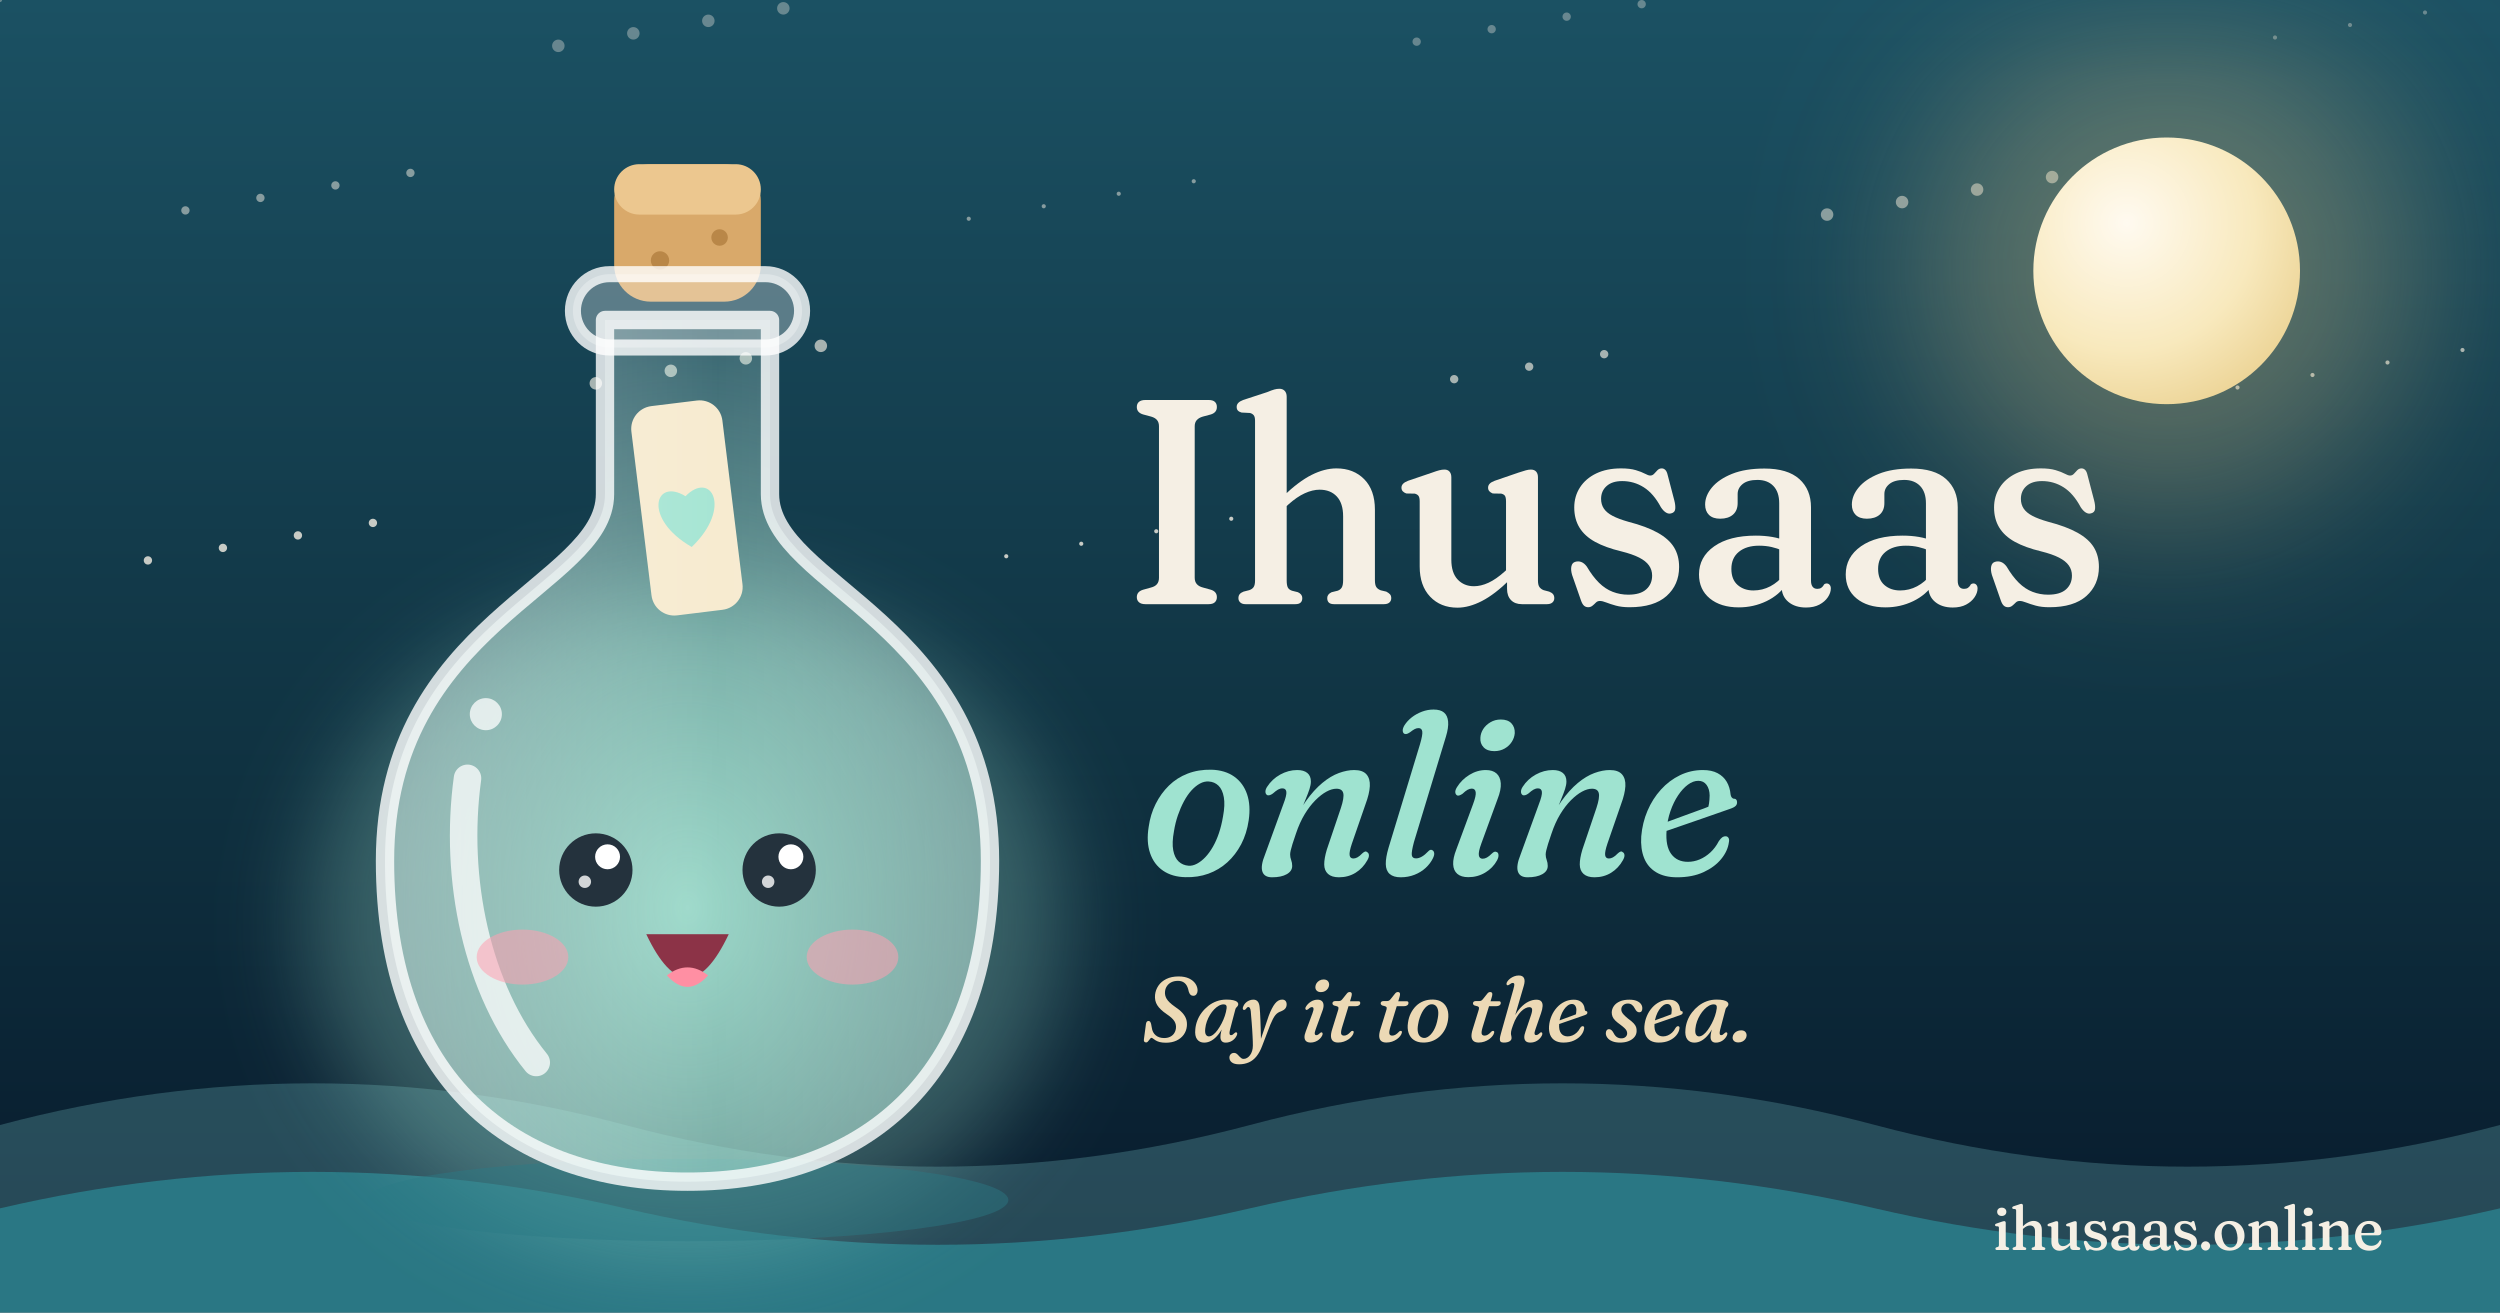
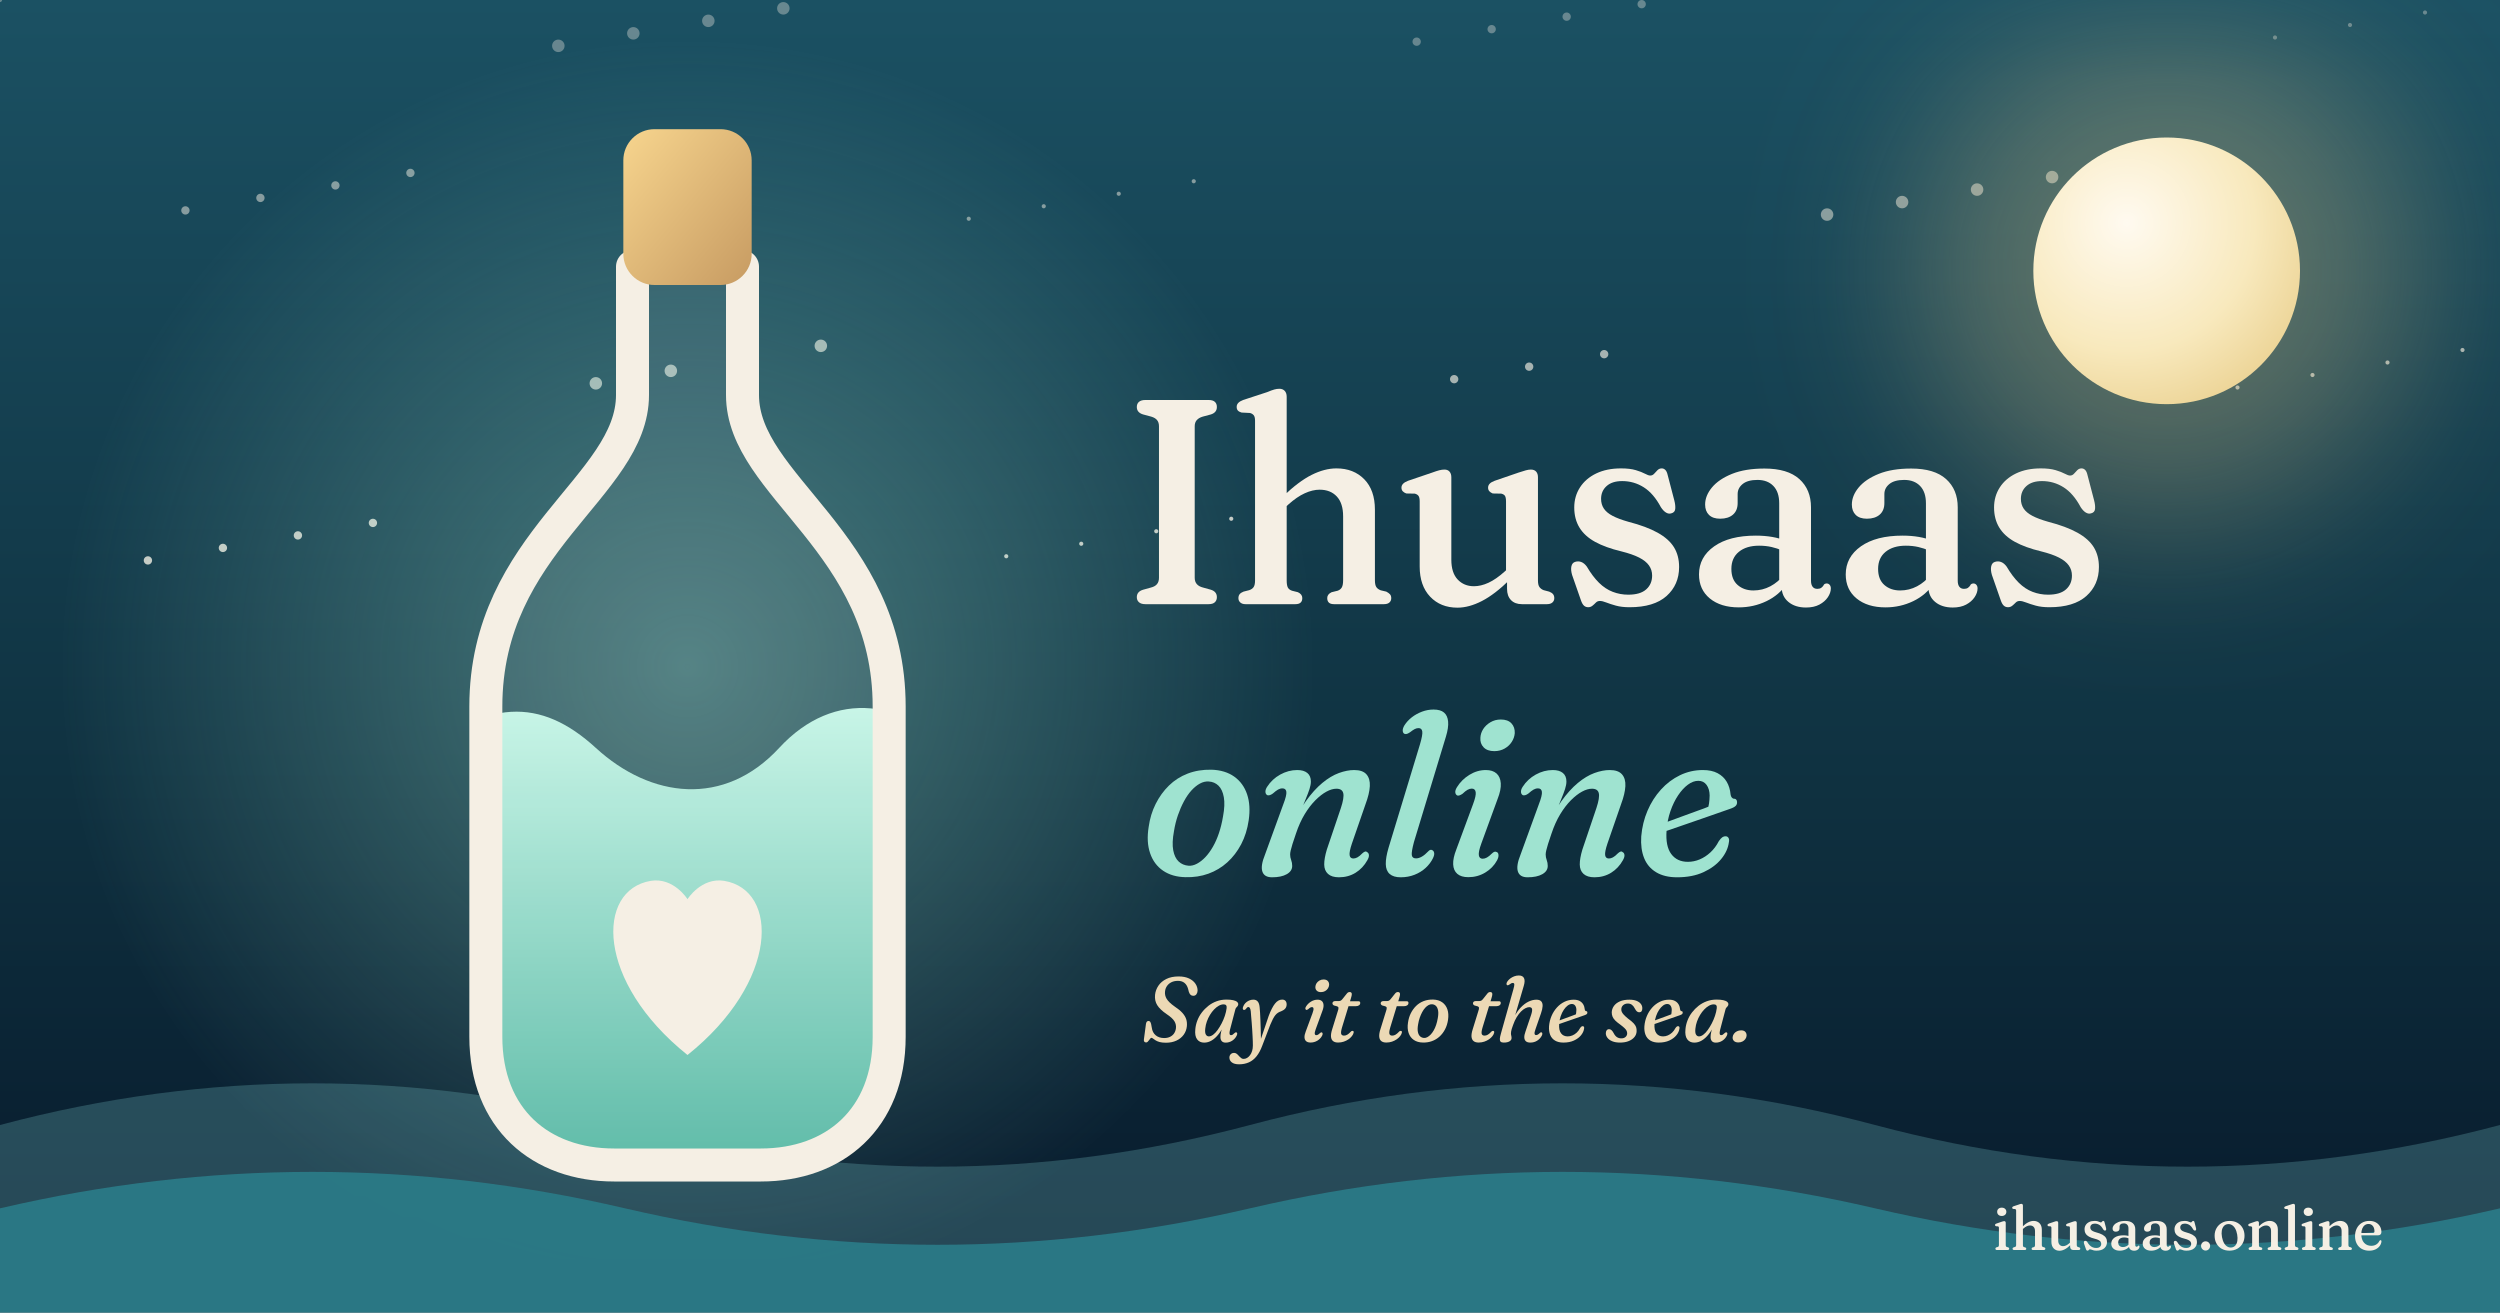
<svg xmlns="http://www.w3.org/2000/svg" width="1200" height="630" viewBox="0 0 1200 630">
  <defs>
    <clipPath id="oc">
-       <path d="M82 38 L82 76 C82 96 34 104 34 156 C34 204 62 226 100 226 C138 226 166 204 166 156 C166 104 118 96 118 76 L118 38 Z" />
+       <path d="M24 20 H36 V34 C36 44 52 50 52 68 V104 C52 113 46 118 38 118 H22 C14 118 8 113 8 104 V68 C8 50 24 44 24 34 Z" />
    </clipPath>
-     <linearGradient id="og" x1="0" x2="1">
-       <stop offset="0" stop-color="#fff" stop-opacity=".34" />
-       <stop offset=".55" stop-color="#fff" stop-opacity=".08" />
-       <stop offset="1" stop-color="#fff" stop-opacity=".22" />
+     <linearGradient id="ol" x1="0" y1="0" x2="0" y2="1">
+       <stop offset="0" stop-color="#c4f5e6" />
+       <stop offset="1" stop-color="#46b09b" />
    </linearGradient>
-     <radialGradient id="ol" cx=".5" cy=".62" r=".6">
-       <stop offset="0" stop-color="#9fe3d0" stop-opacity=".9" />
-       <stop offset="1" stop-color="#9fe3d0" stop-opacity=".14" />
-     </radialGradient>
-     <filter id="ob" x="-50%" y="-50%" width="200%" height="200%">
-       <feGaussianBlur stdDeviation="10" />
-     </filter>
+     <linearGradient id="ok" x1="0" y1="0" x2="1" y2="1">
+       <stop offset="0" stop-color="#f7d58e" />
+       <stop offset="1" stop-color="#c79b62" />
+     </linearGradient>
    <linearGradient id="bg" x1="0" y1="0" x2="0" y2="1">
      <stop offset="0" stop-color="#1b5163" />
      <stop offset=".6" stop-color="#0f3140" />
      <stop offset="1" stop-color="#07182a" />
    </linearGradient>
    <radialGradient id="moon" cx=".35" cy=".32" r=".8">
      <stop offset="0" stop-color="#fffaf0" />
      <stop offset=".6" stop-color="#f8e9bd" />
      <stop offset="1" stop-color="#ead08f" />
+     </radialGradient>
+     <radialGradient id="halo" cx=".5" cy=".5" r=".5">
+       <stop offset="0" stop-color="#9fe3d0" stop-opacity=".4" />
+       <stop offset="1" stop-color="#9fe3d0" stop-opacity="0" />
    </radialGradient>
    <filter id="mb" x="-100%" y="-100%" width="300%" height="300%">
      <feGaussianBlur stdDeviation="40" />
    </filter>
  </defs>
  <rect width="1200" height="630" fill="url(#bg)" />
  <circle cx="0" cy="0" r="1" fill="#f5efe4" opacity="0.35" />
  <circle cx="197" cy="83" r="2" fill="#f5efe4" opacity="0.5" />
  <circle cx="394" cy="166" r="3" fill="#f5efe4" opacity="0.65" />
  <circle cx="591" cy="249" r="1" fill="#f5efe4" opacity="0.8" />
  <circle cx="788" cy="2" r="2" fill="#f5efe4" opacity="0.35" />
  <circle cx="985" cy="85" r="3" fill="#f5efe4" opacity="0.5" />
  <circle cx="1182" cy="168" r="1" fill="#f5efe4" opacity="0.65" />
  <circle cx="179" cy="251" r="2" fill="#f5efe4" opacity="0.8" />
  <circle cx="376" cy="4" r="3" fill="#f5efe4" opacity="0.35" />
  <circle cx="573" cy="87" r="1" fill="#f5efe4" opacity="0.5" />
  <circle cx="770" cy="170" r="2" fill="#f5efe4" opacity="0.65" />
  <circle cx="967" cy="253" r="3" fill="#f5efe4" opacity="0.8" />
  <circle cx="1164" cy="6" r="1" fill="#f5efe4" opacity="0.35" />
  <circle cx="161" cy="89" r="2" fill="#f5efe4" opacity="0.5" />
  <circle cx="358" cy="172" r="3" fill="#f5efe4" opacity="0.65" />
  <circle cx="555" cy="255" r="1" fill="#f5efe4" opacity="0.8" />
  <circle cx="752" cy="8" r="2" fill="#f5efe4" opacity="0.35" />
  <circle cx="949" cy="91" r="3" fill="#f5efe4" opacity="0.5" />
  <circle cx="1146" cy="174" r="1" fill="#f5efe4" opacity="0.65" />
  <circle cx="143" cy="257" r="2" fill="#f5efe4" opacity="0.8" />
  <circle cx="340" cy="10" r="3" fill="#f5efe4" opacity="0.35" />
  <circle cx="537" cy="93" r="1" fill="#f5efe4" opacity="0.5" />
  <circle cx="734" cy="176" r="2" fill="#f5efe4" opacity="0.65" />
  <circle cx="931" cy="259" r="3" fill="#f5efe4" opacity="0.8" />
  <circle cx="1128" cy="12" r="1" fill="#f5efe4" opacity="0.35" />
  <circle cx="125" cy="95" r="2" fill="#f5efe4" opacity="0.5" />
  <circle cx="322" cy="178" r="3" fill="#f5efe4" opacity="0.65" />
  <circle cx="519" cy="261" r="1" fill="#f5efe4" opacity="0.8" />
  <circle cx="716" cy="14" r="2" fill="#f5efe4" opacity="0.35" />
  <circle cx="913" cy="97" r="3" fill="#f5efe4" opacity="0.5" />
  <circle cx="1110" cy="180" r="1" fill="#f5efe4" opacity="0.65" />
  <circle cx="107" cy="263" r="2" fill="#f5efe4" opacity="0.8" />
  <circle cx="304" cy="16" r="3" fill="#f5efe4" opacity="0.35" />
  <circle cx="501" cy="99" r="1" fill="#f5efe4" opacity="0.5" />
  <circle cx="698" cy="182" r="2" fill="#f5efe4" opacity="0.65" />
  <circle cx="895" cy="265" r="3" fill="#f5efe4" opacity="0.8" />
  <circle cx="1092" cy="18" r="1" fill="#f5efe4" opacity="0.35" />
  <circle cx="89" cy="101" r="2" fill="#f5efe4" opacity="0.5" />
  <circle cx="286" cy="184" r="3" fill="#f5efe4" opacity="0.65" />
  <circle cx="483" cy="267" r="1" fill="#f5efe4" opacity="0.8" />
  <circle cx="680" cy="20" r="2" fill="#f5efe4" opacity="0.35" />
  <circle cx="877" cy="103" r="3" fill="#f5efe4" opacity="0.5" />
  <circle cx="1074" cy="186" r="1" fill="#f5efe4" opacity="0.65" />
  <circle cx="71" cy="269" r="2" fill="#f5efe4" opacity="0.8" />
  <circle cx="268" cy="22" r="3" fill="#f5efe4" opacity="0.35" />
  <circle cx="465" cy="105" r="1" fill="#f5efe4" opacity="0.5" />
  <circle cx="1040" cy="130" r="120" fill="#f7d58e" opacity=".3" filter="url(#mb)" />
  <circle cx="1040" cy="130" r="64" fill="url(#moon)" />
+   <circle cx="330" cy="320" r="300" fill="url(#halo)" />
  <path d="M0 540 Q150 500 300 540 T600 540 T900 540 T1200 540 V630 H0Z" fill="#7fd0d2" opacity=".25" />
  <path d="M0 580 Q150 545 300 580 T600 580 T900 580 T1200 580 V630 H0Z" fill="#2a7a86" opacity=".95" />
-   <g transform="translate(110 70) scale(2.2)">
-     <ellipse cx="100" cy="170" rx="82" ry="72" fill="#9fe3d0" opacity=".3" filter="url(#ob)" />
-     <ellipse cx="100" cy="230" rx="70" ry="9" fill="#2a7a86" opacity=".45" />
+   <g transform="translate(198.00 40.00) scale(4.4)">
    <g clip-path="url(#oc)">
-       <rect x="20" y="36" width="160" height="210" fill="url(#ol)" />
+       <path d="M0 74 C8 67 14 67 20 72.5 S34 79 40 72.5 S54 67 60 74 V124 H0 Z" fill="url(#ol)" />
    </g>
-     <g transform="rotate(-7 100 80)">
-       <rect x="90" y="56" width="20" height="46" rx="5" fill="#f6e9cc" />
-       <path transform="translate(100 82) scale(0.62)" d="M0 9 C-16 -3 -10 -17 0 -9 C10 -17 16 -3 0 9Z" fill="#9fe3d0" />
-     </g>
-     <g>
-       <rect x="84" y="4" width="32" height="30" rx="8" fill="#d9a96a" />
-       <rect x="84" y="4" width="32" height="11" rx="5.5" fill="#ecc78f" />
-       <circle cx="94" cy="25" r="2" fill="#b98748" />
-       <circle cx="107" cy="20" r="1.8" fill="#b98748" />
-     </g>
-     <path d="M82 38 L82 76 C82 96 34 104 34 156 C34 204 62 226 100 226 C138 226 166 204 166 156 C166 104 118 96 118 76 L118 38 Z" fill="url(#og)" stroke="#fff" stroke-opacity=".8" stroke-width="4" stroke-linejoin="round" />
-     <rect x="75" y="28" width="50" height="16" rx="8" fill="#fff" fill-opacity=".3" stroke="#fff" stroke-opacity=".8" stroke-width="3.5" />
-     <path d="M52 138 C49 160 54 184 67 200" stroke="#fff" stroke-opacity=".75" stroke-width="6" stroke-linecap="round" fill="none" />
-     <circle cx="56" cy="124" r="3.5" fill="#fff" fill-opacity=".75" />
-     <circle cx="80" cy="158" r="8" fill="#24323d" />
-     <circle cx="82.56" cy="155.12" r="2.72" fill="#fff" />
-     <circle cx="77.6" cy="160.56" r="1.36" fill="#fff" opacity=".8" />
-     <circle cx="120" cy="158" r="8" fill="#24323d" />
-     <circle cx="122.56" cy="155.12" r="2.72" fill="#fff" />
-     <circle cx="117.6" cy="160.56" r="1.36" fill="#fff" opacity=".8" />
-     <ellipse cx="64" cy="177" rx="10" ry="6" fill="#ff9fb0" opacity="0.55" />
-     <ellipse cx="136" cy="177" rx="10" ry="6" fill="#ff9fb0" opacity="0.55" />
-     <path d="M91 172 Q100 191 109 172 Z" fill="#8c3347" />
-     <path d="M95.5 181 Q100 186 104.5 181 Q100 177.5 95.5 181Z" fill="#ff8fa3" />
+     <path d="M24 20 H36 V34 C36 44 52 50 52 68 V104 C52 113 46 118 38 118 H22 C14 118 8 113 8 104 V68 C8 50 24 44 24 34 Z" fill="#f5efe4" fill-opacity=".07" stroke="#f5efe4" stroke-width="3.6" stroke-linejoin="round" />
+     <rect x="23" y="5" width="14" height="17" rx="3.4" fill="url(#ok)" />
+     <path d="M30 106 C20 98 20 88 26 87 C28.5 86.6 30 89 30 89 C30 89 31.5 86.6 34 87 C40 88 40 98 30 106 Z" fill="#f5efe4" />
  </g>
  <g fill="#f5efe4">
    <path transform="translate(540.00 290.00) scale(0.07 -0.07)" d="M478 181Q478 154 492.5 137.5Q507 121 535 114L589 99Q630 86 630 48Q630 26 616 13Q602 0 574 0L139 0Q111 0 96 13Q81 26 81 48Q81 86 124 99L178 114Q206 121 219.5 137.5Q233 154 233 181L233 1220Q233 1246 220 1262Q207 1278 180 1286L124 1301Q81 1314 81 1352Q81 1375 96 1387.5Q111 1400 139 1400L574 1400Q602 1400 616 1387.5Q630 1375 630 1352Q630 1314 589 1301L533 1286Q506 1278 492 1262Q478 1246 478 1220Z" />
    <path transform="translate(589.89 290.00) scale(0.07 -0.07)" d="M369 648L325 696L370 738Q478 842 567 886.5Q656 931 737 931Q855 931 928 856.5Q1001 782 1001 648L1001 165Q1001 132 1010.5 117.5Q1020 103 1041 95L1079 86Q1096 77 1104.5 67.5Q1113 58 1113 41Q1113 23 1100.5 11.5Q1088 0 1063 0L720 0Q674 0 674 42Q674 68 704 82L745 92Q765 99 774 115Q783 131 783 165L783 602Q783 692 739.5 738.5Q696 785 622 785Q574 785 520 760.5Q466 736 407 683ZM396 1422L396 163Q396 129 404 114Q412 99 433 92L473 82Q503 68 503 42Q503 0 456 0L113 0Q91 0 78 11.5Q65 23 65 41Q65 58 73.5 68.5Q82 79 100 86L139 96Q160 103 169.5 117.5Q179 132 179 162L179 1258Q179 1285 169.5 1296Q160 1307 144 1311L86 1314Q69 1319 61 1328Q53 1337 53 1353Q53 1368 63.5 1379.5Q74 1391 97 1400L262 1454Q293 1467 311 1472Q329 1477 346 1477Q369 1477 382.5 1462.5Q396 1448 396 1422Z" />
    <path transform="translate(670.53 290.00) scale(0.07 -0.07)" d="M755 105L755 178L748 187L748 704Q748 732 740.5 743Q733 754 715 758L657 759Q642 765 633.5 774.5Q625 784 625 799Q625 814 635.5 825.5Q646 837 670 846L833 902Q864 912 883 917.5Q902 923 918 923Q942 923 954.5 909Q967 895 967 870L967 163Q967 131 977.5 117Q988 103 1006 96L1044 86Q1062 79 1070.5 68.5Q1079 58 1079 41Q1079 23 1066 11.5Q1053 0 1029 0L857 0Q809 0 782 28Q755 56 755 105ZM156 258L156 704Q156 732 147.5 743Q139 754 122 758L64 759Q48 765 39.5 774.5Q31 784 31 799Q31 814 42 825.5Q53 837 76 846L241 902Q271 913 290 918Q309 923 326 923Q348 923 360.5 909Q373 895 373 870L373 305Q373 215 416.5 169Q460 123 528 123Q576 123 628 147Q680 171 739 224L778 259L821 210L775 169Q671 67 582.5 21.5Q494 -24 415 -24Q299 -24 227.5 51.5Q156 127 156 258Z" />
    <path transform="translate(749.55 290.00) scale(0.07 -0.07)" d="M416 844Q347 844 309 810Q271 776 271 722Q271 684 290 655.5Q309 627 350 605.5Q391 584 458 565Q582 533 659 490Q736 447 771 390Q806 333 806 255Q806 133 720 56Q634 -21 466 -21Q412 -21 372.5 -10Q333 1 306.5 11.5Q280 22 263 22Q246 22 235 10.5Q224 -1 211.5 -11Q199 -21 183 -21Q166 -21 154 -10.5Q142 0 133 26L72 201Q62 236 67.5 260Q73 284 93 290Q115 297 135.5 289Q156 281 173 258Q213 190 256.5 147Q300 104 351 84.5Q402 65 457 65Q540 65 580.5 101.5Q621 138 621 196Q621 235 599.5 265.5Q578 296 532 319.5Q486 343 410 362Q301 388 229.5 427.5Q158 467 122.5 525.5Q87 584 87 663Q87 740 126.5 801Q166 862 238 896.5Q310 931 408 931Q469 931 509 919Q549 907 572 894.5Q595 882 608 882Q624 882 635 894.5Q646 907 658 919Q670 931 687 931Q701 931 711.5 920.5Q722 910 727 888L773 712Q782 677 779.5 653Q777 629 753 623Q735 617 716.5 628Q698 639 681 665Q631 759 563.5 801.5Q496 844 416 844Z" />
    <path transform="translate(810.20 290.00) scale(0.07 -0.07)" d="M643 117L643 144L626 155L626 692Q626 769 586 810.5Q546 852 477 852Q410 852 375.5 824Q341 796 341 755L341 693Q341 642 309 614Q277 586 221 586Q171 586 144.5 612Q118 638 118 683Q118 744 165 800.5Q212 857 302.5 893.5Q393 930 525 930Q684 930 764 858Q844 786 844 664L844 161Q844 134 855 119.5Q866 105 887 105Q904 105 914 112Q924 119 930 129Q932 136 939 139Q946 142 951 142Q964 142 972 132.5Q980 123 980 108Q980 78 959.5 47.5Q939 17 901.5 -3Q864 -23 810 -23Q735 -23 689 15.5Q643 54 643 117ZM76 204Q76 323 180 396.5Q284 470 466 470Q526 470 578 461Q630 452 668 435L649 367Q613 383 573.5 392Q534 401 488 401Q401 401 349.5 359Q298 317 298 242Q298 169 341 131.5Q384 94 449 94Q511 94 565 122.5Q619 151 659 202L680 142Q627 63 538.5 20.5Q450 -22 349 -22Q225 -22 150.5 39Q76 100 76 204Z" />
    <path transform="translate(880.63 290.00) scale(0.07 -0.07)" d="M643 117L643 144L626 155L626 692Q626 769 586 810.5Q546 852 477 852Q410 852 375.5 824Q341 796 341 755L341 693Q341 642 309 614Q277 586 221 586Q171 586 144.5 612Q118 638 118 683Q118 744 165 800.5Q212 857 302.5 893.5Q393 930 525 930Q684 930 764 858Q844 786 844 664L844 161Q844 134 855 119.5Q866 105 887 105Q904 105 914 112Q924 119 930 129Q932 136 939 139Q946 142 951 142Q964 142 972 132.5Q980 123 980 108Q980 78 959.5 47.5Q939 17 901.5 -3Q864 -23 810 -23Q735 -23 689 15.5Q643 54 643 117ZM76 204Q76 323 180 396.5Q284 470 466 470Q526 470 578 461Q630 452 668 435L649 367Q613 383 573.5 392Q534 401 488 401Q401 401 349.5 359Q298 317 298 242Q298 169 341 131.5Q384 94 449 94Q511 94 565 122.5Q619 151 659 202L680 142Q627 63 538.5 20.5Q450 -22 349 -22Q225 -22 150.5 39Q76 100 76 204Z" />
    <path transform="translate(951.06 290.00) scale(0.07 -0.07)" d="M416 844Q347 844 309 810Q271 776 271 722Q271 684 290 655.5Q309 627 350 605.5Q391 584 458 565Q582 533 659 490Q736 447 771 390Q806 333 806 255Q806 133 720 56Q634 -21 466 -21Q412 -21 372.5 -10Q333 1 306.5 11.5Q280 22 263 22Q246 22 235 10.5Q224 -1 211.5 -11Q199 -21 183 -21Q166 -21 154 -10.5Q142 0 133 26L72 201Q62 236 67.5 260Q73 284 93 290Q115 297 135.5 289Q156 281 173 258Q213 190 256.5 147Q300 104 351 84.5Q402 65 457 65Q540 65 580.5 101.5Q621 138 621 196Q621 235 599.5 265.5Q578 296 532 319.5Q486 343 410 362Q301 388 229.5 427.5Q158 467 122.5 525.5Q87 584 87 663Q87 740 126.5 801Q166 862 238 896.5Q310 931 408 931Q469 931 509 919Q549 907 572 894.5Q595 882 608 882Q624 882 635 894.5Q646 907 658 919Q670 931 687 931Q701 931 711.5 920.5Q722 910 727 888L773 712Q782 677 779.5 653Q777 629 753 623Q735 617 716.5 628Q698 639 681 665Q631 759 563.5 801.5Q496 844 416 844Z" />
  </g>
  <g fill="#9fe3d0">
    <path transform="translate(548.00 420.00) scale(0.055 -0.055)" d="M609 919Q729 915 808 858.5Q887 802 920 704.5Q953 607 934 477Q917 361 868.5 268.5Q820 176 747.5 110.5Q675 45 582.5 11.5Q490 -22 383 -19Q267 -17 187 37.5Q107 92 73.5 190.5Q40 289 61 419Q76 528 122 620Q168 712 238 780.5Q308 849 401.5 885Q495 921 609 919ZM409 81Q444 78 482.5 98.5Q521 119 556 156Q591 193 621.5 246Q652 299 674.5 366Q697 433 710 511Q729 612 717 679Q705 746 670.5 779.5Q636 813 586 816Q547 819 508.5 798Q470 777 434.5 738Q399 699 369 643Q339 587 316.5 522Q294 457 282 383Q263 281 275.5 215.5Q288 150 323 117.5Q358 85 409 81Z" />
    <path transform="translate(601.83 420.00) scale(0.055 -0.055)" d="M119 696Q103 704 101.5 724Q100 744 115 768Q159 837 230.5 876.5Q302 916 379 916Q436 916 467 890.5Q498 865 498 816Q498 787 486 750Q474 713 452.5 661.5Q431 610 404.5 544Q378 478 352 389L324 400Q384 546 454 644Q524 742 597.5 803Q671 864 742.5 890Q814 916 876 916Q950 916 983 878.5Q1016 841 1012.5 775Q1009 709 975 618L856 274Q832 203 836 173.5Q840 144 869 144Q885 144 903.5 153.5Q922 163 947 189Q959 200 969.5 204Q980 208 988 200Q1002 194 1004.5 175.5Q1007 157 991 129Q952 59 888 19.5Q824 -20 743 -20Q680 -20 647.5 9.5Q615 39 614.5 91.5Q614 144 637 221L760 585Q790 676 780.5 714.5Q771 753 721 753Q681 753 634 727.5Q587 702 537.5 652.5Q488 603 444 530.5Q400 458 368 362Q348 305 337.5 270.5Q327 236 322 214.5Q317 193 317 179Q317 154 326 130.5Q335 107 335 79Q335 34 287.5 7Q240 -20 159 -20Q91 -20 74.5 30.5Q58 81 98 179L257 616Q288 696 284 726Q280 756 250 756Q230 756 211.5 745.5Q193 735 166 711Q151 700 139.5 697Q128 694 119 696Z" />
    <path transform="translate(661.71 420.00) scale(0.055 -0.055)" d="M588 1208L309 288Q286 202 290 173.5Q294 145 327 145Q351 145 378 160.5Q405 176 432 205Q442 216 451 219Q460 222 468 217Q481 212 485 194Q489 176 475 147Q453 101 411.5 62.5Q370 24 314 2Q258 -20 193 -20Q130 -20 97 9Q64 38 63 95Q62 152 87 237L361 1139Q386 1223 381.5 1252.5Q377 1282 349 1282Q332 1282 315.5 1273.5Q299 1265 275 1246Q260 1236 249 1232Q238 1228 226 1232Q213 1238 211 1257.5Q209 1277 225 1305Q251 1346 290.5 1376.5Q330 1407 379 1425.5Q428 1444 480 1444Q540 1444 571 1418Q602 1392 607 1339.5Q612 1287 588 1208Z" />
    <path transform="translate(692.60 420.00) scale(0.055 -0.055)" d="M335 274Q309 203 313.5 172.5Q318 142 347 142Q365 142 384 152.5Q403 163 427 187Q439 199 449.5 202.5Q460 206 470 200Q483 196 485 175.5Q487 155 472 127Q436 61 369 21Q302 -19 222 -19Q159 -19 125.5 10Q92 39 89.5 93Q87 147 117 223L263 618Q291 693 286 723.5Q281 754 252 754Q234 754 215 743.5Q196 733 170 708Q156 699 145 695Q134 691 125 694Q110 702 108 721Q106 740 123 767Q163 832 231 874Q299 916 375 916Q434 916 467.5 886.5Q501 857 505 800.5Q509 744 477 663ZM448 1081Q387 1081 355 1114.5Q323 1148 327 1198Q329 1238 351.5 1273.5Q374 1309 414.5 1333Q455 1357 505 1357Q567 1357 598 1323.5Q629 1290 627 1238Q624 1198 601 1162Q578 1126 538.5 1103.5Q499 1081 448 1081Z" />
    <path transform="translate(724.49 420.00) scale(0.055 -0.055)" d="M119 696Q103 704 101.5 724Q100 744 115 768Q159 837 230.5 876.5Q302 916 379 916Q436 916 467 890.5Q498 865 498 816Q498 787 486 750Q474 713 452.5 661.5Q431 610 404.5 544Q378 478 352 389L324 400Q384 546 454 644Q524 742 597.5 803Q671 864 742.5 890Q814 916 876 916Q950 916 983 878.5Q1016 841 1012.5 775Q1009 709 975 618L856 274Q832 203 836 173.5Q840 144 869 144Q885 144 903.5 153.5Q922 163 947 189Q959 200 969.5 204Q980 208 988 200Q1002 194 1004.5 175.5Q1007 157 991 129Q952 59 888 19.5Q824 -20 743 -20Q680 -20 647.5 9.5Q615 39 614.5 91.5Q614 144 637 221L760 585Q790 676 780.5 714.5Q771 753 721 753Q681 753 634 727.5Q587 702 537.5 652.5Q488 603 444 530.5Q400 458 368 362Q348 305 337.5 270.5Q327 236 322 214.5Q317 193 317 179Q317 154 326 130.5Q335 107 335 79Q335 34 287.5 7Q240 -20 159 -20Q91 -20 74.5 30.5Q58 81 98 179L257 616Q288 696 284 726Q280 756 250 756Q230 756 211.5 745.5Q193 735 166 711Q151 700 139.5 697Q128 694 119 696Z" />
    <path transform="translate(784.88 420.00) scale(0.055 -0.055)" d="M163 421Q163 421 197.5 434Q232 447 289 467Q346 487 411.5 512Q477 537 541.5 559.5Q606 582 654 602L630 569Q640 593 644.5 623.5Q649 654 650 694Q649 751 623 786.5Q597 822 551 822Q506 822 460.5 788.5Q415 755 375 695.5Q335 636 307.5 556.5Q280 477 274 387Q264 252 314.5 183.5Q365 115 460 115Q513 115 563 136Q613 157 656.5 197Q700 237 731 297Q748 321 761.5 330Q775 339 791 338Q807 337 815 323Q823 309 818 286Q808 209 750.5 139Q693 69 596 24.5Q499 -20 366 -20Q256 -20 183 24Q110 68 78 148Q46 228 53 337Q63 456 107.5 560.5Q152 665 225 745.5Q298 826 391.5 871Q485 916 591 916Q668 916 719.5 888.5Q771 861 799 813.5Q827 766 833 701Q835 687 842.5 677.5Q850 668 859 666Q873 667 881 659Q889 651 889 638Q891 618 878 604Q865 590 830 578Q785 562 718.5 539Q652 516 578 490Q504 464 432 439.5Q360 415 300.5 394Q241 373 205 361.5Q169 350 169 350Z" />
  </g>
  <g fill="#ecd9b5">
    <path transform="translate(548.00 500.00) scale(0.022 -0.022)" d="M530 -23Q444 -23 389.5 -7.5Q335 8 301 30.5Q267 53 246.5 68.5Q226 84 214 84Q202 84 189.5 69.5Q177 55 162 34Q147 13 131.5 -2Q116 -17 99 -17Q72 -17 58 -1Q44 15 49 51L93 383Q97 416 111.5 434Q126 452 149 452Q172 452 185 434.5Q198 417 206 385L221 305Q235 198 307 138.5Q379 79 490 79Q562 79 616.5 104.5Q671 130 704 176Q737 222 747 286Q759 372 714.5 445.5Q670 519 542 603Q401 699 340 796Q279 893 292 1022Q303 1128 364.5 1220Q426 1312 537.5 1367.5Q649 1423 805 1423Q942 1423 1034.5 1378.5Q1127 1334 1174 1263Q1221 1192 1220 1112Q1218 1066 1194 1033.5Q1170 1001 1126 1001Q1090 1001 1067 1022Q1044 1043 1029 1088L1013 1151Q989 1238 933.5 1282.5Q878 1327 793 1327Q711 1327 650.5 1297.5Q590 1268 553.5 1216Q517 1164 510 1099Q499 1010 546 933Q593 856 717 769Q829 695 889.5 627Q950 559 972 489.5Q994 420 986 336Q975 231 916 150Q857 69 758 23Q659 -23 530 -23Z" />
    <path transform="translate(572.72 500.00) scale(0.022 -0.022)" d="M805 266Q788 199 794 170.5Q800 142 826 142Q845 142 862.5 153.5Q880 165 904 189Q917 201 927 204Q937 207 943 203Q959 197 961 180Q963 163 950 133Q917 64 852.5 21.5Q788 -21 708 -21Q653 -21 624 11Q595 43 595 101Q595 125 598 152Q601 179 610 216.5Q619 254 634.5 309.5Q650 365 673 444L690 397Q629 260 557.5 167.5Q486 75 406 27Q326 -21 240 -21Q140 -21 85.5 52Q31 125 47 273Q55 367 91 461.5Q127 556 189.5 637.5Q252 719 333 782.5Q414 846 513 882Q612 918 725 918Q814 918 872.5 905Q931 892 958.5 867.5Q986 843 983 812Q980 788 967.5 773.5Q955 759 940.5 743.5Q926 728 920 703ZM264 288Q253 197 276.5 156Q300 115 342 115Q386 115 435.5 151.5Q485 188 532 253Q579 318 620.5 397.5Q662 477 691 563Q720 649 730 731Q735 773 719 793.5Q703 814 666 814Q613 814 559.5 784Q506 754 456.5 702.5Q407 651 366.5 584Q326 517 299 441.5Q272 366 264 288Z" />
    <path transform="translate(595.15 500.00) scale(0.022 -0.022)" d="M628 561Q696 742 765.5 830Q835 918 922 918Q970 918 995 889.5Q1020 861 1020 814Q1020 761 991 724.5Q962 688 900 663Q863 651 832 631.5Q801 612 774 579Q747 546 720 494Q693 442 662 367L487 -90Q435 -230 362.5 -320Q290 -410 194.5 -452Q99 -494 -17 -494Q-121 -494 -175 -453Q-229 -412 -229 -347Q-229 -303 -200.5 -274Q-172 -245 -127 -245Q-101 -245 -80 -258Q-59 -271 -41.5 -290Q-24 -309 -5.5 -328.5Q13 -348 33.5 -362Q54 -376 81 -376Q121 -376 157 -354.5Q193 -333 221.5 -294.5Q250 -256 266.5 -202.5Q283 -149 283 -85Q284 -48 281.5 7Q279 62 276 129Q273 196 268 269Q263 342 257.5 413.5Q252 485 246 549.5Q240 614 237 664Q231 713 217.5 734.5Q204 756 186 756Q170 756 157.5 745.5Q145 735 128 711Q118 699 105 694.5Q92 690 82 693Q69 699 64 715.5Q59 732 70 761Q85 805 118 840Q151 875 197 896Q243 917 294 917Q354 917 389 876Q424 835 431 748Q436 701 440 630.5Q444 560 447.5 476Q451 392 453.5 300.5Q456 209 458 121Q460 33 462 -44L426 -37Z" />
    <path transform="translate(624.19 500.00) scale(0.022 -0.022)" d="M335 274Q309 203 313.5 172.5Q318 142 347 142Q365 142 384 152.5Q403 163 427 187Q439 199 449.5 202.5Q460 206 470 200Q483 196 485 175.5Q487 155 472 127Q436 61 369 21Q302 -19 222 -19Q159 -19 125.5 10Q92 39 89.5 93Q87 147 117 223L263 618Q291 693 286 723.5Q281 754 252 754Q234 754 215 743.5Q196 733 170 708Q156 699 145 695Q134 691 125 694Q110 702 108 721Q106 740 123 767Q163 832 231 874Q299 916 375 916Q434 916 467.5 886.5Q501 857 505 800.5Q509 744 477 663ZM448 1081Q387 1081 355 1114.5Q323 1148 327 1198Q329 1238 351.5 1273.5Q374 1309 414.5 1333Q455 1357 505 1357Q567 1357 598 1323.5Q629 1290 627 1238Q624 1198 601 1162Q578 1126 538.5 1103.5Q499 1081 448 1081Z" />
    <path transform="translate(636.94 500.00) scale(0.022 -0.022)" d="M222 771L156 789Q138 797 129 809Q120 821 120 837Q120 860 137 873Q154 886 184 886L256 886Q282 886 299.5 895Q317 904 335 926L431 1046Q444 1064 459.5 1073.5Q475 1083 497 1083Q518 1083 530 1071Q542 1059 542 1038Q542 1023 538 1002Q534 981 524 950L326 301Q298 202 311.5 167Q325 132 372 132Q409 132 443 152Q477 172 515 212Q529 228 539 232Q549 236 560 236Q575 234 580.5 223.5Q586 213 582 196Q575 161 546 123Q517 85 471 52.5Q425 20 367 0.5Q309 -19 244 -19Q171 -19 132 13.5Q93 46 88 109.5Q83 173 113 267L234 658Q254 713 251.5 737Q249 761 222 771ZM402 774L437 882L687 882Q726 882 726 845Q726 812 699.5 793Q673 774 630 774Z" />
    <path transform="translate(660.09 500.00) scale(0.022 -0.022)" d="M222 771L156 789Q138 797 129 809Q120 821 120 837Q120 860 137 873Q154 886 184 886L256 886Q282 886 299.5 895Q317 904 335 926L431 1046Q444 1064 459.5 1073.5Q475 1083 497 1083Q518 1083 530 1071Q542 1059 542 1038Q542 1023 538 1002Q534 981 524 950L326 301Q298 202 311.5 167Q325 132 372 132Q409 132 443 152Q477 172 515 212Q529 228 539 232Q549 236 560 236Q575 234 580.5 223.5Q586 213 582 196Q575 161 546 123Q517 85 471 52.5Q425 20 367 0.5Q309 -19 244 -19Q171 -19 132 13.5Q93 46 88 109.5Q83 173 113 267L234 658Q254 713 251.5 737Q249 761 222 771ZM402 774L437 882L687 882Q726 882 726 845Q726 812 699.5 793Q673 774 630 774Z" />
    <path transform="translate(674.51 500.00) scale(0.022 -0.022)" d="M609 919Q729 915 808 858.5Q887 802 920 704.5Q953 607 934 477Q917 361 868.5 268.5Q820 176 747.5 110.5Q675 45 582.5 11.5Q490 -22 383 -19Q267 -17 187 37.5Q107 92 73.5 190.5Q40 289 61 419Q76 528 122 620Q168 712 238 780.5Q308 849 401.5 885Q495 921 609 919ZM409 81Q444 78 482.5 98.5Q521 119 556 156Q591 193 621.5 246Q652 299 674.5 366Q697 433 710 511Q729 612 717 679Q705 746 670.5 779.5Q636 813 586 816Q547 819 508.5 798Q470 777 434.5 738Q399 699 369 643Q339 587 316.5 522Q294 457 282 383Q263 281 275.5 215.5Q288 150 323 117.5Q358 85 409 81Z" />
    <path transform="translate(704.39 500.00) scale(0.022 -0.022)" d="M222 771L156 789Q138 797 129 809Q120 821 120 837Q120 860 137 873Q154 886 184 886L256 886Q282 886 299.5 895Q317 904 335 926L431 1046Q444 1064 459.5 1073.5Q475 1083 497 1083Q518 1083 530 1071Q542 1059 542 1038Q542 1023 538 1002Q534 981 524 950L326 301Q298 202 311.5 167Q325 132 372 132Q409 132 443 152Q477 172 515 212Q529 228 539 232Q549 236 560 236Q575 234 580.5 223.5Q586 213 582 196Q575 161 546 123Q517 85 471 52.5Q425 20 367 0.5Q309 -19 244 -19Q171 -19 132 13.5Q93 46 88 109.5Q83 173 113 267L234 658Q254 713 251.5 737Q249 761 222 771ZM402 774L437 882L687 882Q726 882 726 845Q726 812 699.5 793Q673 774 630 774Z" />
    <path transform="translate(718.77 500.00) scale(0.022 -0.022)" d="M363 495L575 1219Q608 1330 579.5 1387Q551 1444 467 1444Q414 1444 365.5 1425.5Q317 1407 277 1376.5Q237 1346 211 1305Q196 1277 197.5 1258Q199 1239 213 1232Q222 1228 234.5 1232Q247 1236 261 1246Q287 1266 303 1273.5Q319 1281 334 1281Q365 1281 368 1252Q371 1223 349 1147L76 177Q55 105 52.5 61.5Q50 18 70.5 -1Q91 -20 139 -20Q218 -20 263 7Q308 34 308 79Q308 107 301.5 130Q295 153 295 179Q295 199 298.5 221Q302 243 311.5 277Q321 311 341 362Q375 461 420 534.5Q465 608 513.5 657Q562 706 610 729.5Q658 753 693 753Q744 753 754.5 715Q765 677 735 585L612 221Q584 145 586 92Q588 39 620 9.5Q652 -20 717 -20Q800 -20 865 20.5Q930 61 967 129Q981 157 979.5 176Q978 195 965 201Q955 209 945.5 204.5Q936 200 924 188Q898 163 879.5 153.5Q861 144 843 144Q815 144 810 173.5Q805 203 831 274L950 618Q982 708 985.5 774.5Q989 841 956.5 878.5Q924 916 849 916Q768 916 679 874Q590 832 504 740.5Q418 649 346 501Z" />
    <path transform="translate(742.37 500.00) scale(0.022 -0.022)" d="M163 421Q163 421 197.5 434Q232 447 289 467Q346 487 411.5 512Q477 537 541.5 559.5Q606 582 654 602L630 569Q640 593 644.5 623.5Q649 654 650 694Q649 751 623 786.5Q597 822 551 822Q506 822 460.5 788.5Q415 755 375 695.5Q335 636 307.5 556.5Q280 477 274 387Q264 252 314.5 183.5Q365 115 460 115Q513 115 563 136Q613 157 656.5 197Q700 237 731 297Q748 321 761.5 330Q775 339 791 338Q807 337 815 323Q823 309 818 286Q808 209 750.5 139Q693 69 596 24.5Q499 -20 366 -20Q256 -20 183 24Q110 68 78 148Q46 228 53 337Q63 456 107.5 560.5Q152 665 225 745.5Q298 826 391.5 871Q485 916 591 916Q668 916 719.5 888.5Q771 861 799 813.5Q827 766 833 701Q835 687 842.5 677.5Q850 668 859 666Q873 667 881 659Q889 651 889 638Q891 618 878 604Q865 590 830 578Q785 562 718.5 539Q652 516 578 490Q504 464 432 439.5Q360 415 300.5 394Q241 373 205 361.5Q169 350 169 350Z" />
    <path transform="translate(770.42 500.00) scale(0.022 -0.022)" d="M355 72Q414 72 448.5 104Q483 136 483 182Q482 210 471 235.5Q460 261 428 292.5Q396 324 335 370Q264 420 223 461Q182 502 164 545Q146 588 146 640Q149 717 194.5 780Q240 843 325 879.5Q410 916 530 916Q623 916 685.5 891.5Q748 867 781 824Q814 781 813 729Q814 685 796.5 663Q779 641 747 641Q719 641 696.5 659Q674 677 651 721Q625 775 587.5 803.5Q550 832 499 832Q434 832 394 795Q354 758 355 703Q354 675 367 647Q380 619 412 584.5Q444 550 503 502Q580 447 622 402.5Q664 358 677.5 318Q691 278 689 229Q687 157 642 101.5Q597 46 517 13Q437 -20 327 -20Q227 -20 157 9Q87 38 51.5 85.5Q16 133 17 185Q18 226 36.5 249.5Q55 273 85 273Q116 273 140 252Q164 231 187 188Q219 125 260.5 98.5Q302 72 355 72Z" />
    <path transform="translate(788.14 500.00) scale(0.022 -0.022)" d="M163 421Q163 421 197.5 434Q232 447 289 467Q346 487 411.5 512Q477 537 541.5 559.5Q606 582 654 602L630 569Q640 593 644.5 623.5Q649 654 650 694Q649 751 623 786.5Q597 822 551 822Q506 822 460.5 788.5Q415 755 375 695.5Q335 636 307.5 556.5Q280 477 274 387Q264 252 314.5 183.5Q365 115 460 115Q513 115 563 136Q613 157 656.5 197Q700 237 731 297Q748 321 761.5 330Q775 339 791 338Q807 337 815 323Q823 309 818 286Q808 209 750.5 139Q693 69 596 24.5Q499 -20 366 -20Q256 -20 183 24Q110 68 78 148Q46 228 53 337Q63 456 107.5 560.5Q152 665 225 745.5Q298 826 391.5 871Q485 916 591 916Q668 916 719.5 888.5Q771 861 799 813.5Q827 766 833 701Q835 687 842.5 677.5Q850 668 859 666Q873 667 881 659Q889 651 889 638Q891 618 878 604Q865 590 830 578Q785 562 718.5 539Q652 516 578 490Q504 464 432 439.5Q360 415 300.5 394Q241 373 205 361.5Q169 350 169 350Z" />
    <path transform="translate(807.99 500.00) scale(0.022 -0.022)" d="M805 266Q788 199 794 170.5Q800 142 826 142Q845 142 862.5 153.5Q880 165 904 189Q917 201 927 204Q937 207 943 203Q959 197 961 180Q963 163 950 133Q917 64 852.5 21.5Q788 -21 708 -21Q653 -21 624 11Q595 43 595 101Q595 125 598 152Q601 179 610 216.5Q619 254 634.5 309.5Q650 365 673 444L690 397Q629 260 557.5 167.5Q486 75 406 27Q326 -21 240 -21Q140 -21 85.5 52Q31 125 47 273Q55 367 91 461.5Q127 556 189.5 637.5Q252 719 333 782.5Q414 846 513 882Q612 918 725 918Q814 918 872.5 905Q931 892 958.5 867.5Q986 843 983 812Q980 788 967.5 773.5Q955 759 940.5 743.5Q926 728 920 703ZM264 288Q253 197 276.5 156Q300 115 342 115Q386 115 435.5 151.5Q485 188 532 253Q579 318 620.5 397.5Q662 477 691 563Q720 649 730 731Q735 773 719 793.5Q703 814 666 814Q613 814 559.5 784Q506 754 456.5 702.5Q407 651 366.5 584Q326 517 299 441.5Q272 366 264 288Z" />
    <path transform="translate(830.79 500.00) scale(0.022 -0.022)" d="M164 -17Q100 -17 67.5 16.5Q35 50 40 99Q44 139 68.5 172.5Q93 206 134 226.5Q175 247 225 247Q289 247 318.5 212Q348 177 344 127Q341 90 316.5 56Q292 22 252.5 2.5Q213 -17 164 -17Z" />
  </g>
  <g fill="#f5efe4">
    <path transform="translate(956.78 600.00) scale(0.015 -0.015)" d="M398 871L398 163Q398 131 407 117Q416 103 435 96L475 86Q493 79 501 68.5Q509 58 509 41Q509 23 496 11.5Q483 0 460 0L117 0Q92 0 80 11.5Q68 23 68 41Q68 59 76 68.5Q84 78 101 86L142 96Q161 103 170.5 117Q180 131 180 162L180 704Q180 731 171.5 742Q163 753 146 757L88 760Q71 766 63 775.5Q55 785 55 800Q55 814 65 825.5Q75 837 100 846L265 903Q295 912 313.5 918Q332 924 349 924Q372 924 385 909.5Q398 895 398 871ZM271 1089Q204 1089 164 1126Q124 1163 124 1223Q124 1282 164 1318.5Q204 1355 271 1355Q336 1355 377 1318Q418 1281 418 1223Q418 1163 377 1126Q336 1089 271 1089Z" />
    <path transform="translate(965.06 600.00) scale(0.015 -0.015)" d="M369 648L325 696L370 738Q478 842 567 886.5Q656 931 737 931Q855 931 928 856.5Q1001 782 1001 648L1001 165Q1001 132 1010.5 117.5Q1020 103 1041 95L1079 86Q1096 77 1104.5 67.5Q1113 58 1113 41Q1113 23 1100.5 11.5Q1088 0 1063 0L720 0Q674 0 674 42Q674 68 704 82L745 92Q765 99 774 115Q783 131 783 165L783 602Q783 692 739.5 738.5Q696 785 622 785Q574 785 520 760.5Q466 736 407 683ZM396 1422L396 163Q396 129 404 114Q412 99 433 92L473 82Q503 68 503 42Q503 0 456 0L113 0Q91 0 78 11.5Q65 23 65 41Q65 58 73.5 68.5Q82 79 100 86L139 96Q160 103 169.5 117.5Q179 132 179 162L179 1258Q179 1285 169.5 1296Q160 1307 144 1311L86 1314Q69 1319 61 1328Q53 1337 53 1353Q53 1368 63.5 1379.5Q74 1391 97 1400L262 1454Q293 1467 311 1472Q329 1477 346 1477Q369 1477 382.5 1462.5Q396 1448 396 1422Z" />
    <path transform="translate(982.34 600.00) scale(0.015 -0.015)" d="M755 105L755 178L748 187L748 704Q748 732 740.5 743Q733 754 715 758L657 759Q642 765 633.5 774.5Q625 784 625 799Q625 814 635.5 825.5Q646 837 670 846L833 902Q864 912 883 917.5Q902 923 918 923Q942 923 954.5 909Q967 895 967 870L967 163Q967 131 977.5 117Q988 103 1006 96L1044 86Q1062 79 1070.5 68.5Q1079 58 1079 41Q1079 23 1066 11.5Q1053 0 1029 0L857 0Q809 0 782 28Q755 56 755 105ZM156 258L156 704Q156 732 147.5 743Q139 754 122 758L64 759Q48 765 39.5 774.5Q31 784 31 799Q31 814 42 825.5Q53 837 76 846L241 902Q271 913 290 918Q309 923 326 923Q348 923 360.5 909Q373 895 373 870L373 305Q373 215 416.5 169Q460 123 528 123Q576 123 628 147Q680 171 739 224L778 259L821 210L775 169Q671 67 582.5 21.5Q494 -24 415 -24Q299 -24 227.5 51.5Q156 127 156 258Z" />
    <path transform="translate(999.27 600.00) scale(0.015 -0.015)" d="M416 844Q347 844 309 810Q271 776 271 722Q271 684 290 655.5Q309 627 350 605.5Q391 584 458 565Q582 533 659 490Q736 447 771 390Q806 333 806 255Q806 133 720 56Q634 -21 466 -21Q412 -21 372.5 -10Q333 1 306.5 11.5Q280 22 263 22Q246 22 235 10.5Q224 -1 211.5 -11Q199 -21 183 -21Q166 -21 154 -10.5Q142 0 133 26L72 201Q62 236 67.5 260Q73 284 93 290Q115 297 135.5 289Q156 281 173 258Q213 190 256.5 147Q300 104 351 84.5Q402 65 457 65Q540 65 580.5 101.5Q621 138 621 196Q621 235 599.5 265.5Q578 296 532 319.5Q486 343 410 362Q301 388 229.5 427.5Q158 467 122.5 525.5Q87 584 87 663Q87 740 126.5 801Q166 862 238 896.5Q310 931 408 931Q469 931 509 919Q549 907 572 894.5Q595 882 608 882Q624 882 635 894.5Q646 907 658 919Q670 931 687 931Q701 931 711.5 920.5Q722 910 727 888L773 712Q782 677 779.5 653Q777 629 753 623Q735 617 716.5 628Q698 639 681 665Q631 759 563.5 801.5Q496 844 416 844Z" />
    <path transform="translate(1012.27 600.00) scale(0.015 -0.015)" d="M643 117L643 144L626 155L626 692Q626 769 586 810.5Q546 852 477 852Q410 852 375.5 824Q341 796 341 755L341 693Q341 642 309 614Q277 586 221 586Q171 586 144.5 612Q118 638 118 683Q118 744 165 800.5Q212 857 302.5 893.5Q393 930 525 930Q684 930 764 858Q844 786 844 664L844 161Q844 134 855 119.5Q866 105 887 105Q904 105 914 112Q924 119 930 129Q932 136 939 139Q946 142 951 142Q964 142 972 132.5Q980 123 980 108Q980 78 959.5 47.5Q939 17 901.5 -3Q864 -23 810 -23Q735 -23 689 15.5Q643 54 643 117ZM76 204Q76 323 180 396.5Q284 470 466 470Q526 470 578 461Q630 452 668 435L649 367Q613 383 573.5 392Q534 401 488 401Q401 401 349.5 359Q298 317 298 242Q298 169 341 131.5Q384 94 449 94Q511 94 565 122.5Q619 151 659 202L680 142Q627 63 538.5 20.5Q450 -22 349 -22Q225 -22 150.5 39Q76 100 76 204Z" />
    <path transform="translate(1027.36 600.00) scale(0.015 -0.015)" d="M643 117L643 144L626 155L626 692Q626 769 586 810.5Q546 852 477 852Q410 852 375.5 824Q341 796 341 755L341 693Q341 642 309 614Q277 586 221 586Q171 586 144.5 612Q118 638 118 683Q118 744 165 800.5Q212 857 302.5 893.5Q393 930 525 930Q684 930 764 858Q844 786 844 664L844 161Q844 134 855 119.5Q866 105 887 105Q904 105 914 112Q924 119 930 129Q932 136 939 139Q946 142 951 142Q964 142 972 132.5Q980 123 980 108Q980 78 959.5 47.5Q939 17 901.5 -3Q864 -23 810 -23Q735 -23 689 15.5Q643 54 643 117ZM76 204Q76 323 180 396.5Q284 470 466 470Q526 470 578 461Q630 452 668 435L649 367Q613 383 573.5 392Q534 401 488 401Q401 401 349.5 359Q298 317 298 242Q298 169 341 131.5Q384 94 449 94Q511 94 565 122.5Q619 151 659 202L680 142Q627 63 538.5 20.5Q450 -22 349 -22Q225 -22 150.5 39Q76 100 76 204Z" />
    <path transform="translate(1042.45 600.00) scale(0.015 -0.015)" d="M416 844Q347 844 309 810Q271 776 271 722Q271 684 290 655.5Q309 627 350 605.5Q391 584 458 565Q582 533 659 490Q736 447 771 390Q806 333 806 255Q806 133 720 56Q634 -21 466 -21Q412 -21 372.5 -10Q333 1 306.5 11.5Q280 22 263 22Q246 22 235 10.5Q224 -1 211.5 -11Q199 -21 183 -21Q166 -21 154 -10.5Q142 0 133 26L72 201Q62 236 67.5 260Q73 284 93 290Q115 297 135.5 289Q156 281 173 258Q213 190 256.5 147Q300 104 351 84.5Q402 65 457 65Q540 65 580.5 101.5Q621 138 621 196Q621 235 599.5 265.5Q578 296 532 319.5Q486 343 410 362Q301 388 229.5 427.5Q158 467 122.5 525.5Q87 584 87 663Q87 740 126.5 801Q166 862 238 896.5Q310 931 408 931Q469 931 509 919Q549 907 572 894.5Q595 882 608 882Q624 882 635 894.5Q646 907 658 919Q670 931 687 931Q701 931 711.5 920.5Q722 910 727 888L773 712Q782 677 779.5 653Q777 629 753 623Q735 617 716.5 628Q698 639 681 665Q631 759 563.5 801.5Q496 844 416 844Z" />
    <path transform="translate(1055.30 600.00) scale(0.015 -0.015)" d="M225 -18Q185 -18 152 2.5Q119 23 99.5 57Q80 91 80 130Q80 172 99.5 205.5Q119 239 152 258.5Q185 278 225 278Q268 278 300.5 258Q333 238 352 205Q371 172 371 130Q371 91 352 57Q333 23 300.5 2.5Q268 -18 225 -18Z" />
    <path transform="translate(1062.07 600.00) scale(0.015 -0.015)" d="M545 930Q687 930 794 869.5Q901 809 960.5 701.5Q1020 594 1020 453Q1020 317 958.5 209Q897 101 788.5 40Q680 -21 537 -21Q397 -21 290 39Q183 99 123 207Q63 315 63 458Q63 592 124 699Q185 806 294.5 868Q404 930 545 930ZM615 82Q686 95 731 149Q776 203 790.5 292.5Q805 382 785 495Q764 615 717.5 693Q671 771 606.5 805Q542 839 469 826Q399 814 353 759.5Q307 705 292.5 617Q278 529 299 413Q321 294 367.5 216Q414 138 478.5 104Q543 70 615 82Z" />
    <path transform="translate(1078.33 600.00) scale(0.015 -0.015)" d="M397 871L397 163Q397 129 405.5 114Q414 99 434 92L474 82Q505 68 505 42Q505 0 457 0L115 0Q92 0 79.5 11.5Q67 23 67 41Q67 59 75 69Q83 79 101 86L140 96Q161 103 170.5 117.5Q180 132 180 162L180 704Q180 731 170.5 742Q161 753 145 757L87 760Q70 766 62.5 775.5Q55 785 55 800Q55 814 65 825.5Q75 837 99 846L264 903Q294 913 312 918.5Q330 924 347 924Q370 924 383.5 909.5Q397 895 397 871ZM370 648L327 697L372 738Q477 842 566.5 886.5Q656 931 738 931Q858 931 930.5 857Q1003 783 1003 652L1003 165Q1003 132 1012 116.5Q1021 101 1043 95L1080 86Q1097 77 1105.5 67.5Q1114 58 1114 41Q1114 23 1101.5 11.5Q1089 0 1065 0L722 0Q675 0 675 42Q675 68 705 82L746 92Q767 99 776 115Q785 131 785 165L785 605Q785 694 741.5 739.5Q698 785 624 785Q574 785 519.5 760.5Q465 736 408 684Z" />
    <path transform="translate(1095.63 600.00) scale(0.015 -0.015)" d="M397 1422L397 163Q397 131 406.5 117Q416 103 436 96L473 86Q492 79 500 68.5Q508 58 508 41Q508 23 495.5 11.5Q483 0 458 0L115 0Q93 0 80 11.5Q67 23 67 41Q67 58 75.5 68.5Q84 79 101 86L140 96Q161 103 170 117.5Q179 132 179 162L179 1258Q179 1285 170.5 1296Q162 1307 144 1311L87 1314Q70 1319 61.5 1328Q53 1337 53 1353Q53 1368 64.5 1379.5Q76 1391 98 1400L262 1454Q293 1466 312.5 1471.5Q332 1477 349 1477Q372 1477 384.5 1462.5Q397 1448 397 1422Z" />
    <path transform="translate(1103.92 600.00) scale(0.015 -0.015)" d="M398 871L398 163Q398 131 407 117Q416 103 435 96L475 86Q493 79 501 68.5Q509 58 509 41Q509 23 496 11.5Q483 0 460 0L117 0Q92 0 80 11.5Q68 23 68 41Q68 59 76 68.5Q84 78 101 86L142 96Q161 103 170.5 117Q180 131 180 162L180 704Q180 731 171.5 742Q163 753 146 757L88 760Q71 766 63 775.5Q55 785 55 800Q55 814 65 825.5Q75 837 100 846L265 903Q295 912 313.5 918Q332 924 349 924Q372 924 385 909.5Q398 895 398 871ZM271 1089Q204 1089 164 1126Q124 1163 124 1223Q124 1282 164 1318.5Q204 1355 271 1355Q336 1355 377 1318Q418 1281 418 1223Q418 1163 377 1126Q336 1089 271 1089Z" />
    <path transform="translate(1112.20 600.00) scale(0.015 -0.015)" d="M397 871L397 163Q397 129 405.5 114Q414 99 434 92L474 82Q505 68 505 42Q505 0 457 0L115 0Q92 0 79.5 11.5Q67 23 67 41Q67 59 75 69Q83 79 101 86L140 96Q161 103 170.5 117.5Q180 132 180 162L180 704Q180 731 170.5 742Q161 753 145 757L87 760Q70 766 62.5 775.5Q55 785 55 800Q55 814 65 825.5Q75 837 99 846L264 903Q294 913 312 918.5Q330 924 347 924Q370 924 383.5 909.5Q397 895 397 871ZM370 648L327 697L372 738Q477 842 566.5 886.5Q656 931 738 931Q858 931 930.5 857Q1003 783 1003 652L1003 165Q1003 132 1012 116.5Q1021 101 1043 95L1080 86Q1097 77 1105.5 67.5Q1114 58 1114 41Q1114 23 1101.5 11.5Q1089 0 1065 0L722 0Q675 0 675 42Q675 68 705 82L746 92Q767 99 776 115Q785 131 785 165L785 605Q785 694 741.5 739.5Q698 785 624 785Q574 785 519.5 760.5Q465 736 408 684Z" />
    <path transform="translate(1129.50 600.00) scale(0.015 -0.015)" d="M905 576Q905 524 876 496.5Q847 469 793 469L199 469L199 544L632 544Q683 544 683 593Q683 706 630 769.5Q577 833 494 833Q426 833 374 795Q322 757 292 685.5Q262 614 262 513Q262 328 350.5 231Q439 134 581 134Q675 134 742.5 178Q810 222 840 289Q849 303 859 309Q869 315 880 315Q892 315 899.5 305Q907 295 907 277Q901 198 851.5 129.5Q802 61 715.5 19.5Q629 -22 515 -22Q378 -22 276 35.5Q174 93 117.5 198.5Q61 304 61 442Q61 582 117.5 693Q174 804 278 867.5Q382 931 522 931Q638 931 723.5 885Q809 839 857 758.5Q905 678 905 576Z" />
  </g>
</svg>
